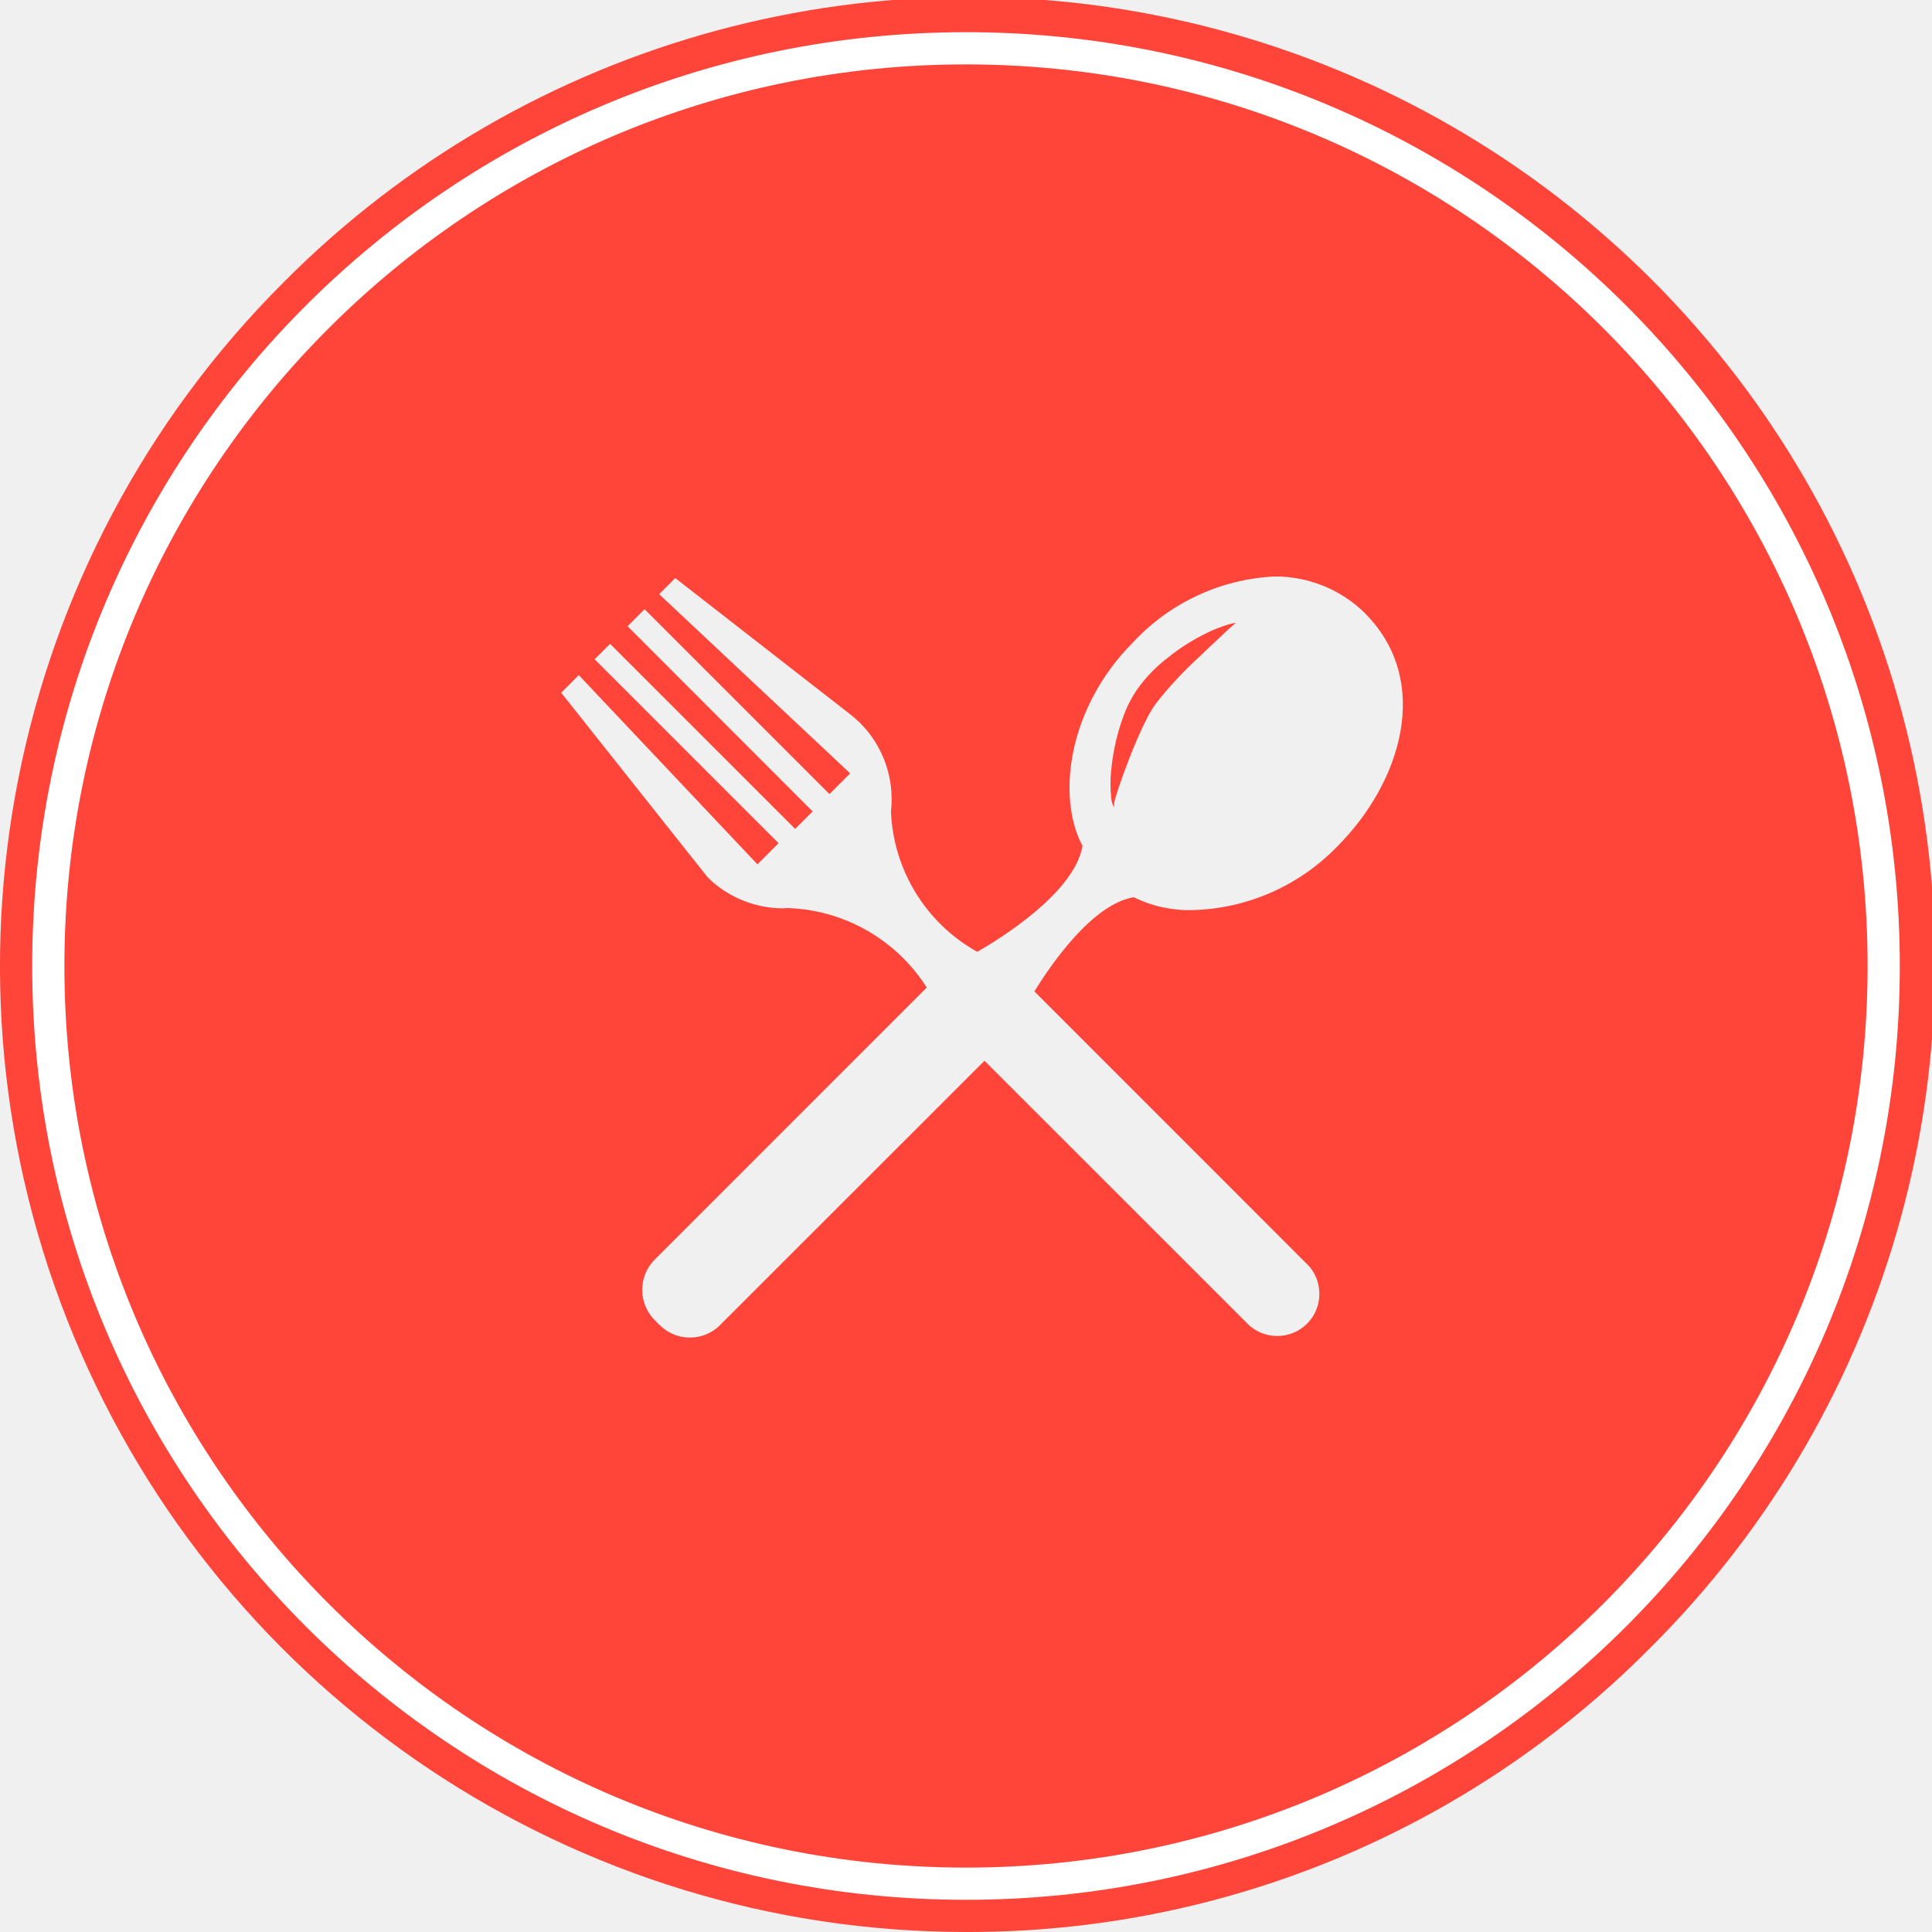
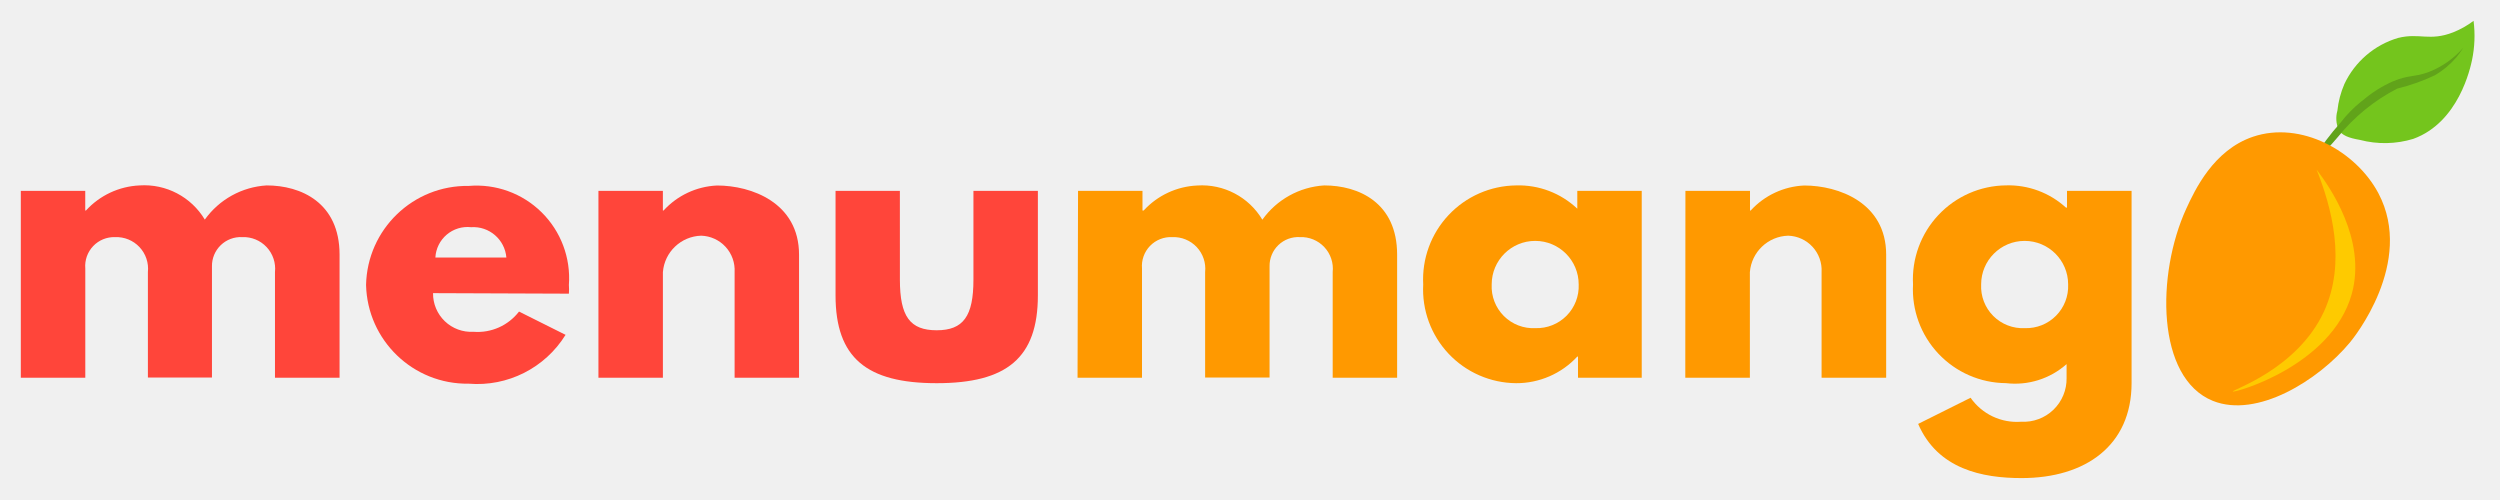
- <svg xmlns="http://www.w3.org/2000/svg" viewBox="0 0 60 60">
+ <svg xmlns="http://www.w3.org/2000/svg" width="120" height="24" viewBox="0 0 120 24">
  <defs>
-     <style>.a{fill:#ff453a;}.b,.d{fill:none;}.b{stroke:#fff;}.c{stroke:none;}</style>
+     <style>.a{fill:#fff;}.b{clip-path:url(#a);}.c{fill:#ff453a;}.d{fill:#f90;}.e{fill:#74c51d;}.f{fill:#61a31a;}.g{fill:#feca00;}</style>
+     <clipPath id="a">
+       <rect class="a" width="120" height="24" transform="translate(13269 3942)" />
+     </clipPath>
  </defs>
-   <g transform="translate(-136 -271.022)">
-     <path class="a" d="M30,60A30,30,0,0,1,8.787,8.787,30,30,0,1,1,51.213,51.213,29.8,29.8,0,0,1,30,60ZM24.429,28.2h.011a5.32,5.32,0,0,1,4.341,2.469c-2.053,2.055-8.428,8.43-8.428,8.43l-.01.009-.01.009a1.333,1.333,0,0,0,0,1.881l.076.076.076.076a1.33,1.33,0,0,0,1.881,0l.011-.013.006-.008c.016-.013,2.655-2.652,4.984-4.981l3.207-3.206,8.148,8.145.007.009a.064.064,0,0,0,.01.012,1.313,1.313,0,0,0,1.853,0,1.313,1.313,0,0,0,0-1.853l-.011-.008a.041.041,0,0,1-.011-.009l-8.447-8.45c.5-.808,1.788-2.706,3.087-2.924a3.88,3.88,0,0,0,1.82.4,6.485,6.485,0,0,0,4.5-1.977c1.987-1.987,2.937-5.1.906-7.194l-.024-.026-.025-.027a3.976,3.976,0,0,0-2.809-1.137,6.429,6.429,0,0,0-4.386,2.042c-2.022,2.023-2.388,4.8-1.574,6.326-.246,1.454-2.563,2.885-3.268,3.289a5.225,5.225,0,0,1-2.68-4.365,3.348,3.348,0,0,0-.964-2.748c-.069-.069-.265-.234-.267-.236l-5.468-4.258-.5.5,5.932,5.565-.643.643L20.018,18.92l-.528.528L25.237,25.2l-.543.543-5.747-5.747-.481.477,5.713,5.713-.656.657-5.549-5.877-.545.548,4.536,5.716s.108.111.154.151a3.362,3.362,0,0,0,2.213.828ZM34.6,25.078a.7.7,0,0,1-.091-.308,4.128,4.128,0,0,1,0-.853,6.824,6.824,0,0,1,.219-1.182c.069-.236.142-.449.222-.651a3.757,3.757,0,0,1,.35-.653,4.547,4.547,0,0,1,.986-1.02,6.221,6.221,0,0,1,1-.656,4.586,4.586,0,0,1,.781-.336,1.536,1.536,0,0,1,.317-.076c-.007.006-.1.077-.24.208s-.353.329-.6.562c-.087.085-.181.175-.28.269A11.777,11.777,0,0,0,35.9,21.846a3.314,3.314,0,0,0-.312.531c-.092.173-.179.359-.267.569-.168.384-.308.758-.42,1.058-.116.319-.206.587-.259.775a.758.758,0,0,0-.044.3Z" transform="translate(136 271.022)" />
-     <g class="b" transform="translate(137 272.022)">
-       <circle class="c" cx="29" cy="29" r="29" />
-       <circle class="d" cx="29" cy="29" r="28.5" />
+   <g class="b" transform="translate(-13269 -3942)">
+     <g transform="translate(13269.999 3943)">
+       <g transform="translate(0 0)">
+         <path class="c" d="M0,16.532H3.093v.942h.034A3.715,3.715,0,0,1,5.7,16.27a3.391,3.391,0,0,1,3.132,1.641A3.936,3.936,0,0,1,11.8,16.27c1.641,0,3.5.821,3.5,3.321V25.5H12.2V20.431a1.519,1.519,0,0,0-1.568-1.68,1.384,1.384,0,0,0-1.457,1.4v5.341H6.1v-5.06a1.52,1.52,0,0,0-1.573-1.68,1.389,1.389,0,0,0-1.432,1.505V25.5H0Z" transform="translate(0 -8.37)" />
+         <path class="c" d="M37.344,21.466a1.835,1.835,0,0,0,1.942,1.855,2.507,2.507,0,0,0,2.185-.971l2.234,1.117a4.986,4.986,0,0,1-4.647,2.345,4.856,4.856,0,0,1-4.929-4.739,4.856,4.856,0,0,1,4.929-4.754,4.445,4.445,0,0,1,4.807,4.754,2.869,2.869,0,0,1,0,.418Zm3.52-1.709A1.593,1.593,0,0,0,39.17,18.3a1.547,1.547,0,0,0-1.714,1.457Z" transform="translate(-17.557 -8.395)" />
+         <path class="c" d="M57.1,16.532h3.093v.942h.034a3.7,3.7,0,0,1,2.569-1.2c1.641,0,3.933.821,3.933,3.321V25.5H63.636V20.431a1.656,1.656,0,0,0-1.607-1.748,1.9,1.9,0,0,0-1.835,1.748V25.5H57.1Z" transform="translate(-29.374 -8.37)" />
+         <path class="c" d="M83.628,21.073c0,1.767.486,2.428,1.767,2.428s1.763-.68,1.763-2.428V16.81h3.093v5.016c0,3.006-1.5,4.215-4.856,4.215s-4.856-1.209-4.856-4.215V16.81h3.088Z" transform="translate(-41.432 -8.648)" />
+         <path class="d" d="M104.484,16.532h3.093v.942h.058a3.715,3.715,0,0,1,2.569-1.2,3.379,3.379,0,0,1,3.127,1.641A3.951,3.951,0,0,1,116.3,16.27c1.646,0,3.5.821,3.5,3.321V25.5h-3.093V20.431a1.52,1.52,0,0,0-1.573-1.68,1.379,1.379,0,0,0-1.457,1.4v5.341h-3.093v-5.06a1.52,1.52,0,0,0-1.573-1.68,1.389,1.389,0,0,0-1.457,1.505V25.5H104.46Z" transform="translate(-53.737 -8.37)" />
+         <path class="d" d="M143.088,16.268a4.089,4.089,0,0,1,2.938,1.117V16.53h3.093V25.5h-3.059V24.484h-.034a3.982,3.982,0,0,1-2.938,1.277,4.5,4.5,0,0,1-4.458-4.739A4.514,4.514,0,0,1,143.088,16.268Zm.927,6.851a2.015,2.015,0,0,0,2.078-2.1,2.088,2.088,0,1,0-4.176,0,2,2,0,0,0,2.1,2.1Z" transform="translate(-71.315 -8.368)" />
+         <path class="d" d="M164.54,16.532h3.1v.942h.034a3.7,3.7,0,0,1,2.569-1.2c1.641,0,3.933.821,3.933,3.321V25.5h-3.1V20.431a1.656,1.656,0,0,0-1.607-1.748,1.9,1.9,0,0,0-1.835,1.748V25.5h-3.1Z" transform="translate(-84.639 -8.37)" />
+         <path class="d" d="M189.813,26.46a2.709,2.709,0,0,0,2.428,1.151,2.064,2.064,0,0,0,2.18-2.1v-.665a3.729,3.729,0,0,1-2.913.913,4.5,4.5,0,0,1-4.458-4.739,4.514,4.514,0,0,1,4.458-4.754,4.089,4.089,0,0,1,2.884,1.068h.049V16.53h3.1v9.226c0,3.006-2.224,4.56-5.278,4.56-1.874,0-4.021-.418-4.967-2.6Zm2.6-3.341a2.015,2.015,0,0,0,2.083-2.1,2.088,2.088,0,0,0-4.176,0,2,2,0,0,0,2.093,2.1Z" transform="translate(-96.224 -8.368)" />
+         <path class="e" d="M235.408,1.879c-.078.359-.626,2.991-2.821,3.787a4.705,4.705,0,0,1-2.564.049c-.539-.092-.859-.219-1.02-.486a1.384,1.384,0,0,1-.058-.918,4.37,4.37,0,0,1,.335-1.277A4.147,4.147,0,0,1,231.858.821c1.034-.257,1.51.175,2.651-.272A4.176,4.176,0,0,0,235.481,0a5.687,5.687,0,0,1-.073,1.879Z" transform="translate(-117.749 0)" />
+         <path class="f" d="M233.393,3.126a4.151,4.151,0,0,1-1.01.845,9.473,9.473,0,0,1-1.821.646,8.877,8.877,0,0,0-2.855,2.331A10.168,10.168,0,0,1,226.464,8.2c-.024,0,.029-.121.068-.185a11.435,11.435,0,0,1,1.311-1.763,5.949,5.949,0,0,1,.971-1l.112-.083a5.769,5.769,0,0,1,1.413-.893c.782-.33,1.029-.2,1.7-.442a4.259,4.259,0,0,0,1.7-1.185,4.369,4.369,0,0,1-.345.476Z" transform="translate(-116.496 -1.363)" />
+         <path class="d" d="M220.9,21.112c-1.51,1.816-4.453,3.651-6.575,2.8-2.724-1.1-2.719-6.075-1.277-9.226.413-.893,1.3-2.807,3.2-3.452,2.3-.777,4.948.68,6.026,2.719C224.021,17.266,221.064,20.922,220.9,21.112Z" transform="translate(-109.106 -5.67)" />
+         <path class="g" d="M224.37,20.673c-.971,3.462-5.662,4.763-5.71,4.681s3.083-1.063,4.37-3.826c1.093-2.365.374-5.021-.35-6.827C223.272,15.477,225.1,18.041,224.37,20.673Z" transform="translate(-112.484 -7.562)" />
+       </g>
    </g>
  </g>
</svg>
